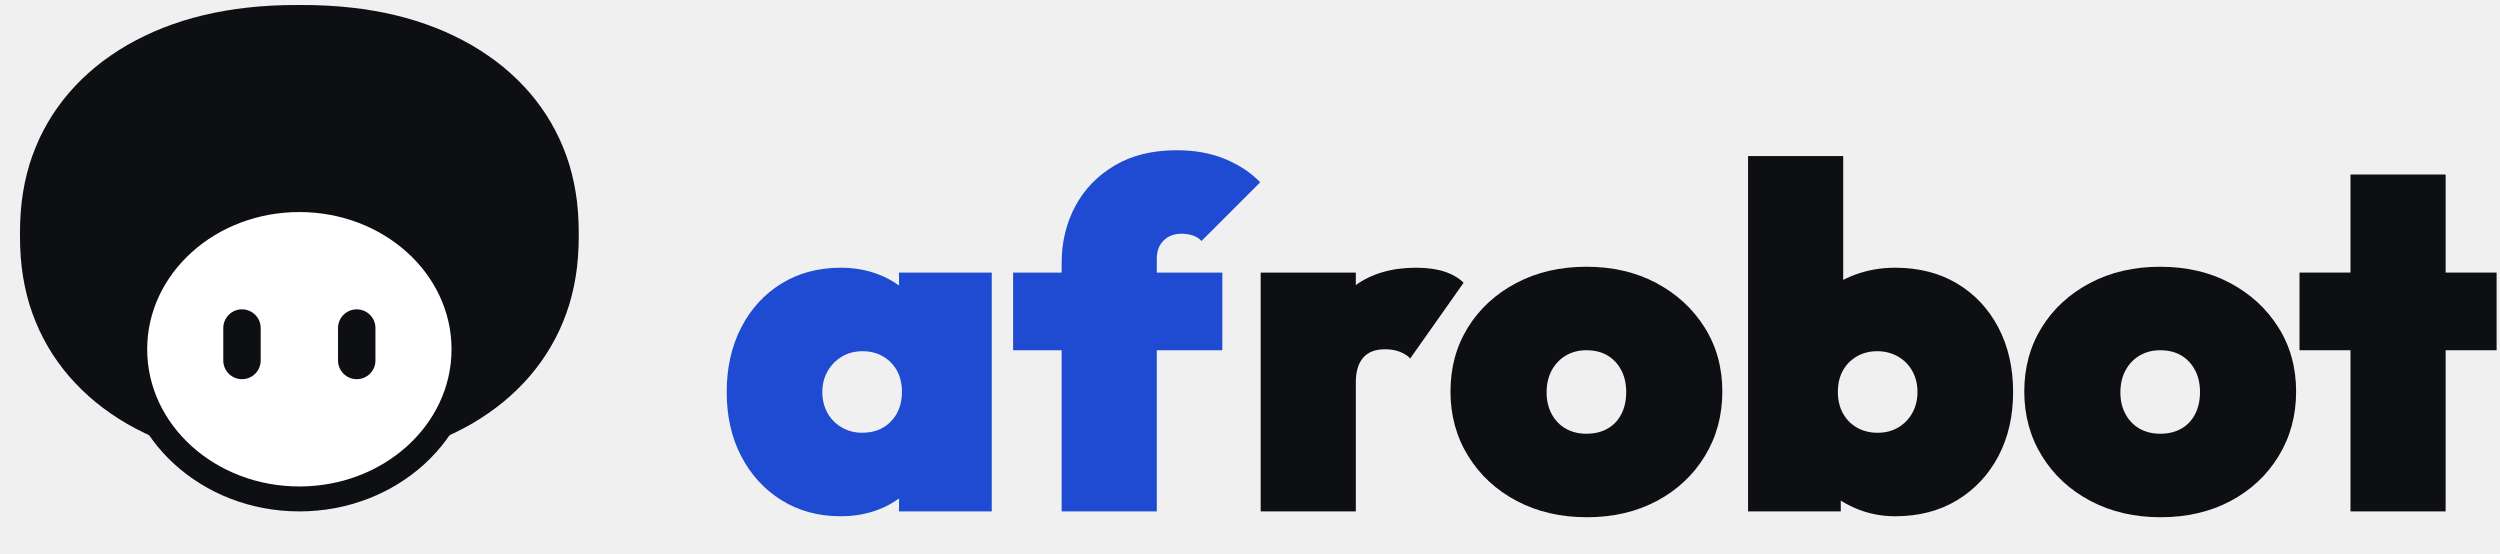
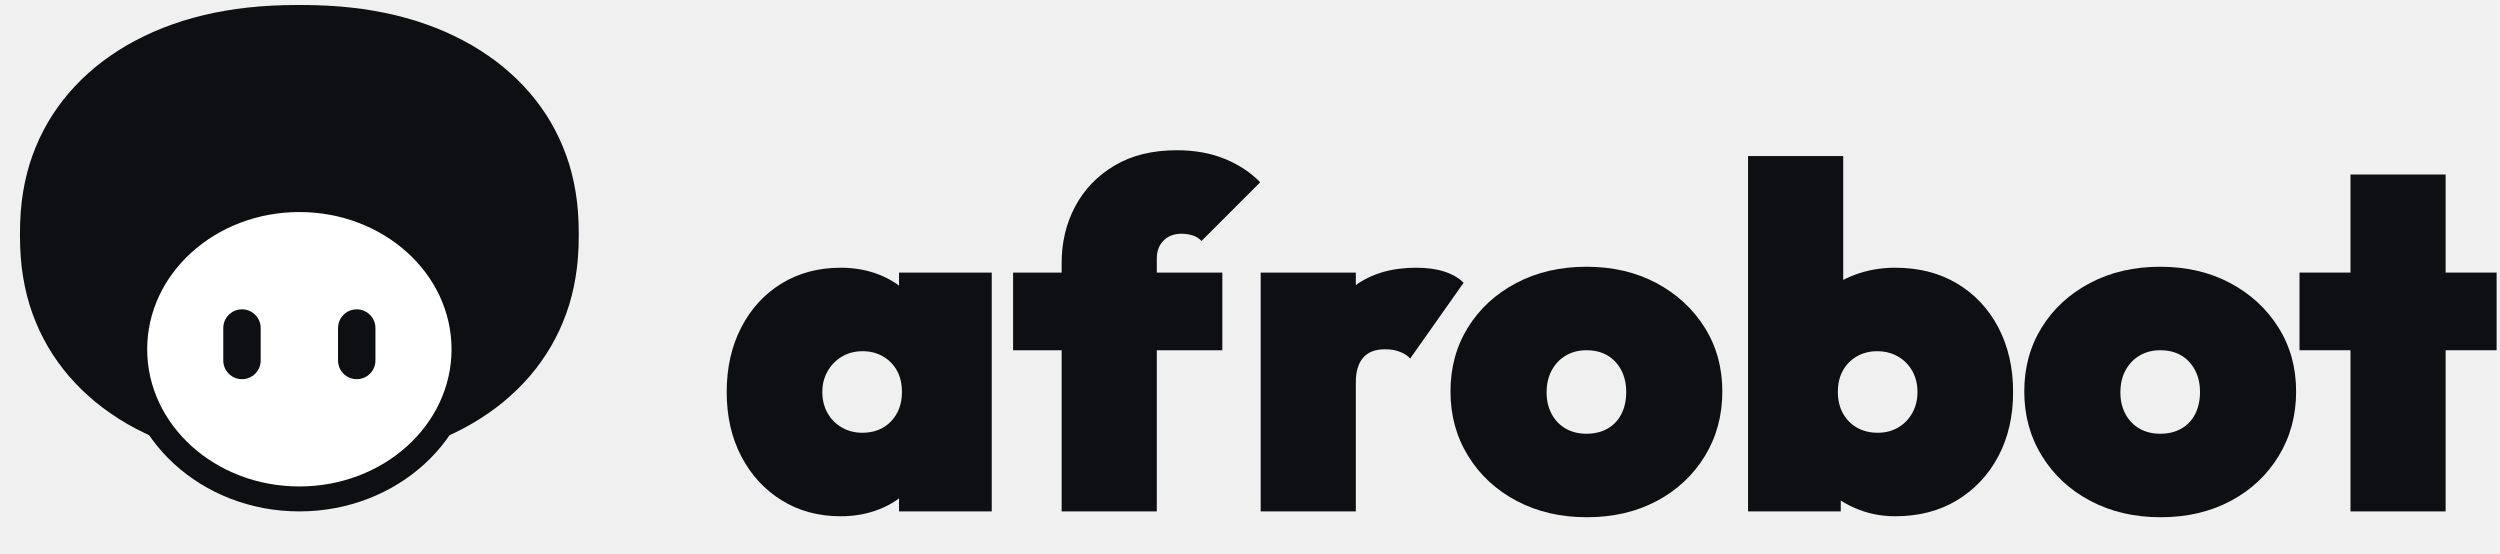
<svg xmlns="http://www.w3.org/2000/svg" viewBox="0 0 515.0 114.0" width="515" height="114">
  <g transform="translate(0.00,0.00)">
    <g transform="scale(1.0278)">
      <path d="M116.00,47.00 L115.96,49.42 L115.84,51.55 L115.65,53.57 L115.37,55.52 L115.02,57.41 L114.59,59.26 L114.09,61.06 L113.50,62.82 L112.84,64.53 L112.11,66.21 L111.30,67.84 L110.42,69.44 L109.47,70.99 L108.44,72.50 L107.35,73.96 L106.19,75.38 L104.95,76.75 L103.66,78.07 L102.29,79.34 L100.87,80.57 L99.38,81.74 L97.82,82.86 L96.21,83.93 L94.55,84.94 L92.82,85.89 L91.04,86.79 L89.20,87.64 L87.32,88.42 L85.38,89.14 L83.39,89.81 L81.35,90.41 L79.25,90.95 L77.11,91.43 L74.92,91.84 L72.67,92.20 L70.37,92.48 L68.00,92.71 L65.54,92.87 L62.95,92.97 L60.00,93.00 L57.05,92.97 L54.46,92.87 L52.00,92.71 L49.63,92.48 L47.33,92.20 L45.08,91.84 L42.89,91.43 L40.75,90.95 L38.65,90.41 L36.61,89.81 L34.62,89.14 L32.68,88.42 L30.80,87.64 L28.96,86.79 L27.18,85.89 L25.45,84.94 L23.79,83.93 L22.18,82.86 L20.62,81.74 L19.13,80.57 L17.71,79.34 L16.34,78.07 L15.05,76.75 L13.81,75.38 L12.65,73.96 L11.56,72.50 L10.53,70.99 L9.58,69.44 L8.70,67.84 L7.89,66.21 L7.16,64.53 L6.50,62.82 L5.91,61.06 L5.41,59.26 L4.98,57.41 L4.63,55.52 L4.35,53.57 L4.16,51.55 L4.04,49.42 L4.00,47.00 L4.04,44.58 L4.16,42.45 L4.35,40.43 L4.63,38.48 L4.98,36.59 L5.41,34.74 L5.91,32.94 L6.50,31.18 L7.16,29.47 L7.89,27.79 L8.70,26.16 L9.58,24.56 L10.53,23.01 L11.56,21.50 L12.65,20.04 L13.81,18.62 L15.05,17.25 L16.34,15.93 L17.71,14.66 L19.13,13.43 L20.62,12.26 L22.18,11.14 L23.79,10.07 L25.45,9.06 L27.18,8.11 L28.96,7.21 L30.80,6.36 L32.68,5.58 L34.62,4.86 L36.61,4.19 L38.65,3.59 L40.75,3.05 L42.89,2.57 L45.08,2.16 L47.33,1.80 L49.63,1.52 L52.00,1.29 L54.46,1.13 L57.05,1.03 L60.00,1.00 L62.95,1.03 L65.54,1.13 L68.00,1.29 L70.37,1.52 L72.67,1.80 L74.92,2.16 L77.11,2.57 L79.25,3.05 L81.35,3.59 L83.39,4.19 L85.38,4.86 L87.32,5.58 L89.20,6.36 L91.04,7.21 L92.82,8.11 L94.55,9.06 L96.21,10.07 L97.82,11.14 L99.38,12.26 L100.87,13.43 L102.29,14.66 L103.66,15.93 L104.95,17.25 L106.19,18.62 L107.35,20.04 L108.44,21.50 L109.47,23.01 L110.42,24.56 L111.30,26.16 L112.11,27.79 L112.84,29.47 L113.50,31.18 L114.09,32.94 L114.59,34.74 L115.02,36.59 L115.37,38.48 L115.65,40.43 L115.84,42.45 L115.96,44.58 Z" fill="#0E0F12" />
      <ellipse cx="60" cy="70" rx="35.5" ry="32.5" fill="#0E0F12" />
      <ellipse cx="60" cy="70" rx="30.5" ry="27.5" fill="#FFFFFF" />
      <rect x="44.75" y="62.00" width="7.50" height="14.00" rx="3.75" fill="#0E0F12" />
      <rect x="67.75" y="62.00" width="7.50" height="14.00" rx="3.75" fill="#0E0F12" />
    </g>
    <g transform="translate(148.00,105.35) scale(0.1)">
      <defs>
-         <mask id="g38363791" maskUnits="userSpaceOnUse" x="-3000" y="-3000" width="9670" height="6000">
+         <mask id="g48679692" maskUnits="userSpaceOnUse" x="-3000" y="-3000" width="9670" height="6000">
          <rect x="-3000" y="-3000" width="9670" height="6000" fill="#fff" />
          <g fill="#000" stroke="#000" stroke-width="68" stroke-linejoin="round">
            <path d="M252 10Q183 10 130.0 -23.0Q77 -56 47.0 -113.5Q17 -171 17 -246Q17 -321 47.0 -379.0Q77 -437 130.0 -469.5Q183 -502 252 -502Q295 -502 331.5 -487.5Q368 -473 392.5 -447.0Q417 -421 424 -387V-105Q417 -71 392.5 -45.0Q368 -19 331.5 -4.5Q295 10 252 10ZM296 -162Q333 -162 355.5 -185.5Q378 -209 378 -246Q378 -271 368.0 -289.5Q358 -308 339.5 -319.0Q321 -330 297 -330Q273 -330 254.5 -319.0Q236 -308 225.0 -289.0Q214 -270 214 -246Q214 -222 224.5 -203.0Q235 -184 254.0 -173.0Q273 -162 296 -162ZM372 0V-132L399 -252L372 -371V-492H563V0Z" />
            <path d="M707 0V-512Q707 -576 735.0 -628.5Q763 -681 816.0 -712.5Q869 -744 944 -744Q1000 -744 1043.5 -726.0Q1087 -708 1116 -678L995 -557Q988 -565 977.0 -568.5Q966 -572 954 -572Q931 -572 917.0 -558.0Q903 -544 903 -521V0ZM607 -332V-492H1038V-332Z" />
            <path d="M1117 0V-492H1313V0ZM1313 -266 1222 -347Q1260 -427 1310.5 -464.5Q1361 -502 1437 -502Q1471 -502 1495.5 -494.0Q1520 -486 1535 -471L1425 -315Q1418 -323 1404.5 -328.5Q1391 -334 1373 -334Q1343 -334 1328.0 -316.5Q1313 -299 1313 -266Z" />
            <path d="M1789 12Q1708 12 1644.5 -21.5Q1581 -55 1544.5 -114.0Q1508 -173 1508 -247Q1508 -321 1544.0 -379.0Q1580 -437 1643.5 -470.5Q1707 -504 1788 -504Q1869 -504 1932.0 -470.5Q1995 -437 2031.5 -379.0Q2068 -321 2068 -247Q2068 -173 2032.0 -114.0Q1996 -55 1933.0 -21.5Q1870 12 1789 12ZM1788 -160Q1813 -160 1831.5 -170.5Q1850 -181 1860.0 -200.5Q1870 -220 1870 -246Q1870 -272 1859.5 -291.5Q1849 -311 1831.0 -321.5Q1813 -332 1788 -332Q1764 -332 1745.5 -321.0Q1727 -310 1716.5 -290.5Q1706 -271 1706 -245Q1706 -220 1716.5 -200.5Q1727 -181 1745.5 -170.5Q1764 -160 1788 -160Z" />
            <path d="M2424 10Q2380 10 2341.0 -7.0Q2302 -24 2275.0 -52.5Q2248 -81 2240 -115V-387Q2248 -421 2275.0 -447.0Q2302 -473 2341.0 -487.5Q2380 -502 2424 -502Q2497 -502 2551.5 -469.5Q2606 -437 2636.5 -379.0Q2667 -321 2667 -246Q2667 -171 2636.5 -113.5Q2606 -56 2551.5 -23.0Q2497 10 2424 10ZM2121 0V-732H2317V-371L2285 -252L2312 -132V0ZM2388 -162Q2412 -162 2430.5 -173.0Q2449 -184 2459.5 -203.0Q2470 -222 2470 -246Q2470 -270 2459.5 -289.0Q2449 -308 2430.0 -319.0Q2411 -330 2387 -330Q2363 -330 2344.5 -319.0Q2326 -308 2316.0 -289.5Q2306 -271 2306 -246Q2306 -221 2316.5 -202.0Q2327 -183 2345.5 -172.5Q2364 -162 2388 -162Z" />
            <path d="M2971 12Q2890 12 2826.5 -21.5Q2763 -55 2726.5 -114.0Q2690 -173 2690 -247Q2690 -321 2726.0 -379.0Q2762 -437 2825.5 -470.5Q2889 -504 2970 -504Q3051 -504 3114.0 -470.5Q3177 -437 3213.5 -379.0Q3250 -321 3250 -247Q3250 -173 3214.0 -114.0Q3178 -55 3115.0 -21.5Q3052 12 2971 12ZM2970 -160Q2995 -160 3013.5 -170.5Q3032 -181 3042.0 -200.5Q3052 -220 3052 -246Q3052 -272 3041.5 -291.5Q3031 -311 3013.0 -321.5Q2995 -332 2970 -332Q2946 -332 2927.5 -321.0Q2909 -310 2898.5 -290.5Q2888 -271 2888 -245Q2888 -220 2898.5 -200.5Q2909 -181 2927.5 -170.5Q2946 -160 2970 -160Z" />
            <path d="M3362 0V-694H3558V0ZM3257 -332V-492H3663V-332Z" />
          </g>
        </mask>
      </defs>
-       <g mask="url(#g38363791)" />
-       <path d="M252 10Q183 10 130.0 -23.0Q77 -56 47.0 -113.5Q17 -171 17 -246Q17 -321 47.0 -379.0Q77 -437 130.0 -469.5Q183 -502 252 -502Q295 -502 331.5 -487.5Q368 -473 392.5 -447.0Q417 -421 424 -387V-105Q417 -71 392.5 -45.0Q368 -19 331.5 -4.5Q295 10 252 10ZM296 -162Q333 -162 355.5 -185.5Q378 -209 378 -246Q378 -271 368.0 -289.5Q358 -308 339.5 -319.0Q321 -330 297 -330Q273 -330 254.5 -319.0Q236 -308 225.0 -289.0Q214 -270 214 -246Q214 -222 224.5 -203.0Q235 -184 254.0 -173.0Q273 -162 296 -162ZM372 0V-132L399 -252L372 -371V-492H563V0Z" fill="#1E4BD2" />
-       <path d="M707 0V-512Q707 -576 735.0 -628.5Q763 -681 816.0 -712.5Q869 -744 944 -744Q1000 -744 1043.5 -726.0Q1087 -708 1116 -678L995 -557Q988 -565 977.0 -568.5Q966 -572 954 -572Q931 -572 917.0 -558.0Q903 -544 903 -521V0ZM607 -332V-492H1038V-332Z" fill="#1E4BD2" />
+       <g mask="url(#g48679692)" />
+       <path d="M252 10Q183 10 130.0 -23.0Q77 -56 47.0 -113.5Q17 -171 17 -246Q17 -321 47.0 -379.0Q77 -437 130.0 -469.5Q183 -502 252 -502Q295 -502 331.5 -487.5Q368 -473 392.5 -447.0Q417 -421 424 -387V-105Q417 -71 392.5 -45.0Q368 -19 331.5 -4.5Q295 10 252 10ZM296 -162Q333 -162 355.5 -185.5Q378 -209 378 -246Q378 -271 368.0 -289.5Q358 -308 339.5 -319.0Q321 -330 297 -330Q273 -330 254.5 -319.0Q236 -308 225.0 -289.0Q214 -270 214 -246Q214 -222 224.5 -203.0Q235 -184 254.0 -173.0Q273 -162 296 -162ZM372 0V-132L399 -252L372 -371V-492H563V0Z" fill="#0E0F12" />
+       <path d="M707 0V-512Q707 -576 735.0 -628.5Q763 -681 816.0 -712.5Q869 -744 944 -744Q1000 -744 1043.5 -726.0Q1087 -708 1116 -678L995 -557Q988 -565 977.0 -568.5Q966 -572 954 -572Q931 -572 917.0 -558.0Q903 -544 903 -521V0ZM607 -332V-492H1038V-332Z" fill="#0E0F12" />
      <path d="M1117 0V-492H1313V0ZM1313 -266 1222 -347Q1260 -427 1310.5 -464.5Q1361 -502 1437 -502Q1471 -502 1495.5 -494.0Q1520 -486 1535 -471L1425 -315Q1418 -323 1404.5 -328.5Q1391 -334 1373 -334Q1343 -334 1328.0 -316.5Q1313 -299 1313 -266Z" fill="#0E0F12" />
      <path d="M1789 12Q1708 12 1644.5 -21.5Q1581 -55 1544.5 -114.0Q1508 -173 1508 -247Q1508 -321 1544.0 -379.0Q1580 -437 1643.5 -470.5Q1707 -504 1788 -504Q1869 -504 1932.0 -470.5Q1995 -437 2031.5 -379.0Q2068 -321 2068 -247Q2068 -173 2032.0 -114.0Q1996 -55 1933.0 -21.5Q1870 12 1789 12ZM1788 -160Q1813 -160 1831.5 -170.5Q1850 -181 1860.0 -200.5Q1870 -220 1870 -246Q1870 -272 1859.5 -291.5Q1849 -311 1831.0 -321.5Q1813 -332 1788 -332Q1764 -332 1745.5 -321.0Q1727 -310 1716.5 -290.5Q1706 -271 1706 -245Q1706 -220 1716.5 -200.5Q1727 -181 1745.5 -170.5Q1764 -160 1788 -160Z" fill="#0E0F12" />
      <path d="M2424 10Q2380 10 2341.0 -7.0Q2302 -24 2275.0 -52.5Q2248 -81 2240 -115V-387Q2248 -421 2275.0 -447.0Q2302 -473 2341.0 -487.5Q2380 -502 2424 -502Q2497 -502 2551.5 -469.5Q2606 -437 2636.5 -379.0Q2667 -321 2667 -246Q2667 -171 2636.5 -113.5Q2606 -56 2551.5 -23.0Q2497 10 2424 10ZM2121 0V-732H2317V-371L2285 -252L2312 -132V0ZM2388 -162Q2412 -162 2430.5 -173.0Q2449 -184 2459.5 -203.0Q2470 -222 2470 -246Q2470 -270 2459.5 -289.0Q2449 -308 2430.0 -319.0Q2411 -330 2387 -330Q2363 -330 2344.5 -319.0Q2326 -308 2316.0 -289.5Q2306 -271 2306 -246Q2306 -221 2316.5 -202.0Q2327 -183 2345.5 -172.5Q2364 -162 2388 -162Z" fill="#0E0F12" />
      <path d="M2971 12Q2890 12 2826.5 -21.5Q2763 -55 2726.5 -114.0Q2690 -173 2690 -247Q2690 -321 2726.0 -379.0Q2762 -437 2825.5 -470.5Q2889 -504 2970 -504Q3051 -504 3114.0 -470.5Q3177 -437 3213.5 -379.0Q3250 -321 3250 -247Q3250 -173 3214.0 -114.0Q3178 -55 3115.0 -21.5Q3052 12 2971 12ZM2970 -160Q2995 -160 3013.5 -170.5Q3032 -181 3042.0 -200.5Q3052 -220 3052 -246Q3052 -272 3041.5 -291.5Q3031 -311 3013.0 -321.5Q2995 -332 2970 -332Q2946 -332 2927.5 -321.0Q2909 -310 2898.5 -290.5Q2888 -271 2888 -245Q2888 -220 2898.5 -200.5Q2909 -181 2927.5 -170.5Q2946 -160 2970 -160Z" fill="#0E0F12" />
      <path d="M3362 0V-694H3558V0ZM3257 -332V-492H3663V-332Z" fill="#0E0F12" />
    </g>
  </g>
</svg>
